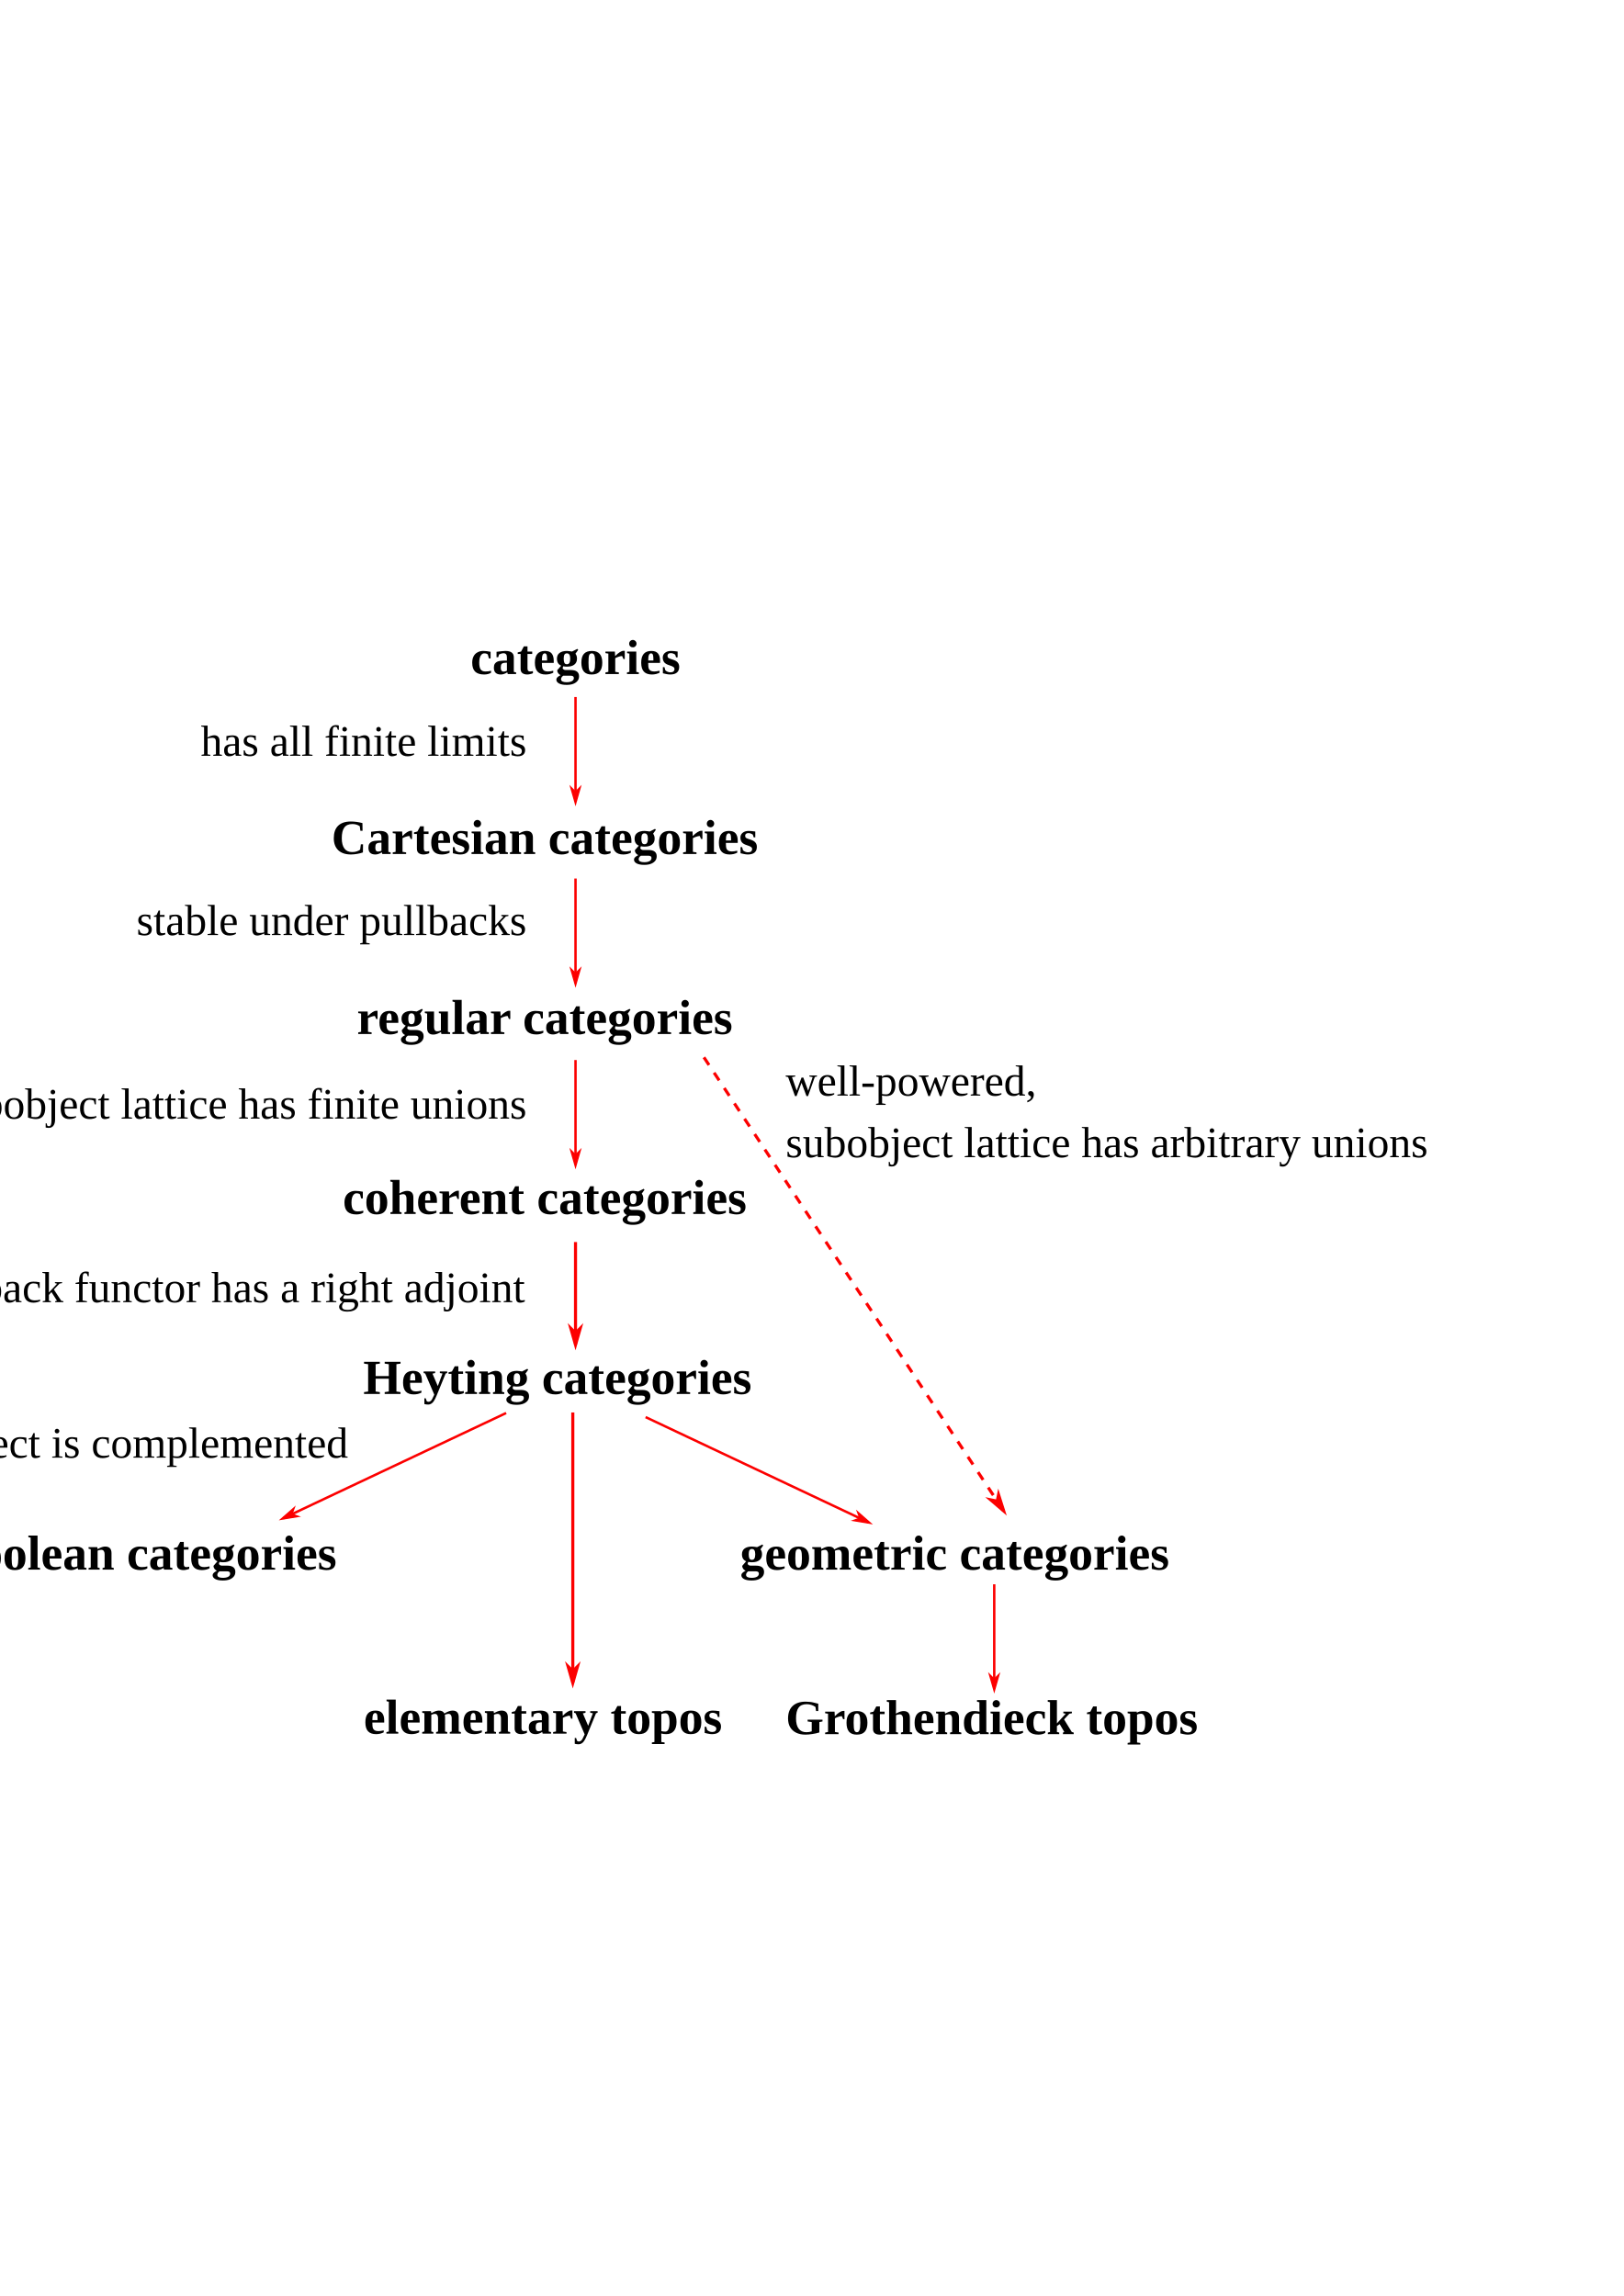
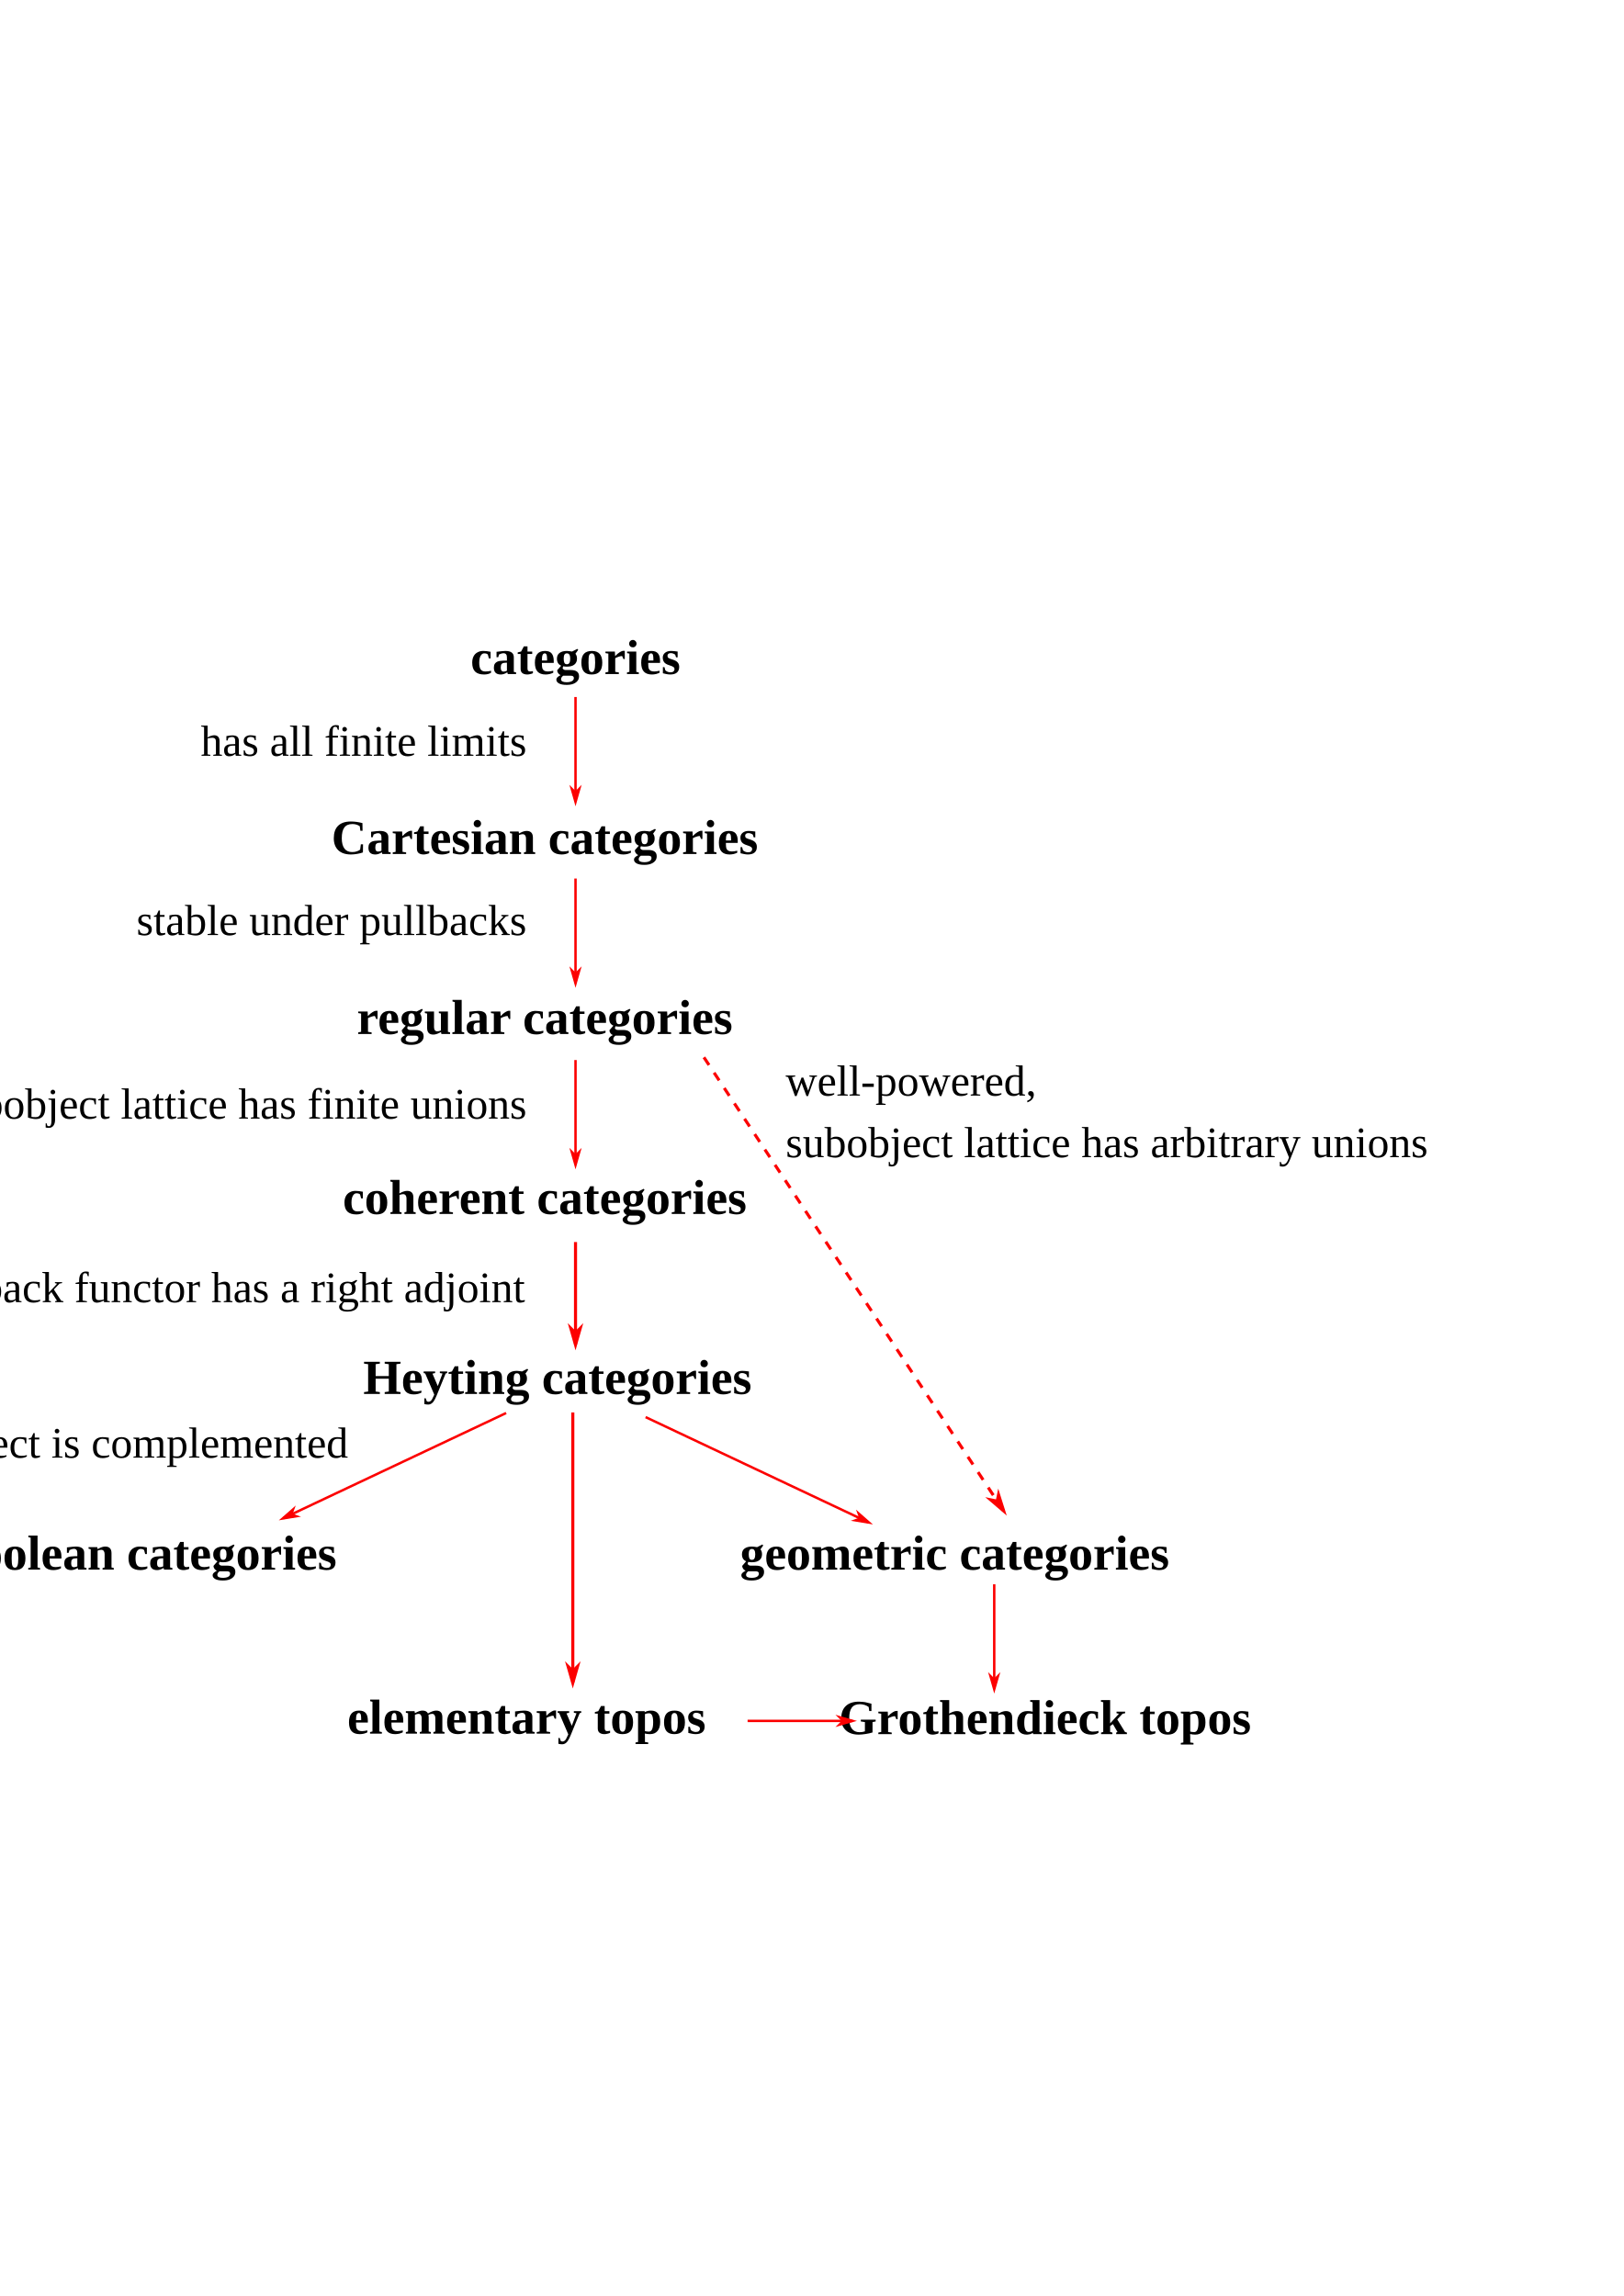
<svg xmlns="http://www.w3.org/2000/svg" width="210mm" height="297mm" viewBox="0 0 210 297" version="1.1" id="svg8">
  <defs id="defs2">
    <marker orient="auto" refY="0.0" refX="0.0" id="Arrow1Mstart" style="overflow:visible">
      <path id="path884" d="M 0.0,0.0 L 5.0,-5.0 L -12.5,0.0 L 5.0,5.0 L 0.0,0.0 z " style="fill-rule:evenodd;stroke:#fc0000;stroke-width:1pt;stroke-opacity:1;fill:#fc0000;fill-opacity:1" transform="scale(0.4) translate(10,0)" />
    </marker>
    <marker style="overflow:visible;" id="marker2076" refX="0.0" refY="0.0" orient="auto">
      <path transform="scale(0.4) rotate(180) translate(10,0)" style="fill-rule:evenodd;stroke:#fc0000;stroke-width:1pt;stroke-opacity:1;fill:#fc0000;fill-opacity:1" d="M 0.0,0.0 L 5.0,-5.0 L -12.5,0.0 L 5.0,5.0 L 0.0,0.0 z " id="path2074" />
    </marker>
    <marker style="overflow:visible;" id="marker1877" refX="0.0" refY="0.0" orient="auto">
      <path transform="scale(0.4) rotate(180) translate(10,0)" style="fill-rule:evenodd;stroke:#fc0000;stroke-width:1pt;stroke-opacity:1;fill:#fc0000;fill-opacity:1" d="M 0.0,0.0 L 5.0,-5.0 L -12.5,0.0 L 5.0,5.0 L 0.0,0.0 z " id="path1875" />
    </marker>
    <marker style="overflow:visible;" id="marker1702" refX="0.0" refY="0.0" orient="auto">
      <path transform="scale(0.4) rotate(180) translate(10,0)" style="fill-rule:evenodd;stroke:#fc0000;stroke-width:1pt;stroke-opacity:1;fill:#fc0000;fill-opacity:1" d="M 0.0,0.0 L 5.0,-5.0 L -12.5,0.0 L 5.0,5.0 L 0.0,0.0 z " id="path1700" />
    </marker>
    <marker style="overflow:visible;" id="marker1557" refX="0.0" refY="0.0" orient="auto">
      <path transform="scale(0.4) rotate(180) translate(10,0)" style="fill-rule:evenodd;stroke:#fc0000;stroke-width:1pt;stroke-opacity:1;fill:#fc0000;fill-opacity:1" d="M 0.0,0.0 L 5.0,-5.0 L -12.5,0.0 L 5.0,5.0 L 0.0,0.0 z " id="path1555" />
    </marker>
    <marker style="overflow:visible;" id="marker1424" refX="0.0" refY="0.0" orient="auto">
      <path transform="scale(0.4) rotate(180) translate(10,0)" style="fill-rule:evenodd;stroke:#fc0000;stroke-width:1pt;stroke-opacity:1;fill:#fc0000;fill-opacity:1" d="M 0.0,0.0 L 5.0,-5.0 L -12.5,0.0 L 5.0,5.0 L 0.0,0.0 z " id="path1422" />
    </marker>
    <marker style="overflow:visible;" id="marker1333" refX="0.0" refY="0.0" orient="auto">
      <path transform="scale(0.4) rotate(180) translate(10,0)" style="fill-rule:evenodd;stroke:#fc0000;stroke-width:1pt;stroke-opacity:1;fill:#fc0000;fill-opacity:1" d="M 0.0,0.0 L 5.0,-5.0 L -12.5,0.0 L 5.0,5.0 L 0.0,0.0 z " id="path1331" />
    </marker>
    <marker style="overflow:visible;" id="marker1260" refX="0.0" refY="0.0" orient="auto">
      <path transform="scale(0.4) rotate(180) translate(10,0)" style="fill-rule:evenodd;stroke:#fc0000;stroke-width:1pt;stroke-opacity:1;fill:#fc0000;fill-opacity:1" d="M 0.0,0.0 L 5.0,-5.0 L -12.5,0.0 L 5.0,5.0 L 0.0,0.0 z " id="path1258" />
    </marker>
    <marker orient="auto" refY="0.0" refX="0.0" id="Arrow1Mend" style="overflow:visible;">
      <path id="path887" d="M 0.0,0.0 L 5.0,-5.0 L -12.5,0.0 L 5.0,5.0 L 0.0,0.0 z " style="fill-rule:evenodd;stroke:#fc0000;stroke-width:1pt;stroke-opacity:1;fill:#fc0000;fill-opacity:1" transform="scale(0.4) rotate(180) translate(10,0)" />
    </marker>
    <marker orient="auto" refY="0" refX="0" id="Arrow1Mend-3" style="overflow:visible">
      <path id="path887-6" d="M 0,0 5,-5 -12.5,0 5,5 Z" style="fill:#fc0000;fill-opacity:1;fill-rule:evenodd;stroke:#fc0000;stroke-width:1pt;stroke-opacity:1" transform="matrix(-0.4,0,0,-0.4,-4,0)" />
    </marker>
    <marker orient="auto" refY="0" refX="0" id="Arrow1Mend-5" style="overflow:visible">
      <path id="path887-3" d="M 0,0 5,-5 -12.5,0 5,5 Z" style="fill:#fc0000;fill-opacity:1;fill-rule:evenodd;stroke:#fc0000;stroke-width:1pt;stroke-opacity:1" transform="matrix(-0.4,0,0,-0.4,-4,0)" />
    </marker>
    <marker orient="auto" refY="0" refX="0" id="Arrow1Mend-6" style="overflow:visible">
      <path id="path887-2" d="M 0,0 5,-5 -12.5,0 5,5 Z" style="fill:#fc0000;fill-opacity:1;fill-rule:evenodd;stroke:#fc0000;stroke-width:1pt;stroke-opacity:1" transform="matrix(-0.4,0,0,-0.4,-4,0)" />
    </marker>
    <marker orient="auto" refY="0" refX="0" id="Arrow1Mend-2" style="overflow:visible">
      <path id="path887-7" d="M 0,0 5,-5 -12.5,0 5,5 Z" style="fill:#fc0000;fill-opacity:1;fill-rule:evenodd;stroke:#fc0000;stroke-width:1pt;stroke-opacity:1" transform="matrix(-0.4,0,0,-0.4,-4,0)" />
    </marker>
    <marker orient="auto" refY="0" refX="0" id="Arrow1Mend-9" style="overflow:visible">
      <path id="path887-36" d="M 0,0 5,-5 -12.5,0 5,5 Z" style="fill:#fc0000;fill-opacity:1;fill-rule:evenodd;stroke:#fc0000;stroke-width:1pt;stroke-opacity:1" transform="matrix(-0.4,0,0,-0.4,-4,0)" />
    </marker>
    <marker orient="auto" refY="0" refX="0" id="Arrow1Mend-62" style="overflow:visible">
      <path id="path887-61" d="M 0,0 5,-5 -12.5,0 5,5 Z" style="fill:#fc0000;fill-opacity:1;fill-rule:evenodd;stroke:#fc0000;stroke-width:1pt;stroke-opacity:1" transform="matrix(-0.4,0,0,-0.4,-4,0)" />
    </marker>
    <marker orient="auto" refY="0" refX="0" id="Arrow1Mend-7" style="overflow:visible">
      <path id="path887-9" d="M 0,0 5,-5 -12.5,0 5,5 Z" style="fill:#fc0000;fill-opacity:1;fill-rule:evenodd;stroke:#fc0000;stroke-width:1pt;stroke-opacity:1" transform="matrix(-0.4,0,0,-0.4,-4,0)" />
    </marker>
+     <marker style="overflow:visible" id="marker2076-3" refX="0" refY="0" orient="auto">
+       <path transform="matrix(-0.4,0,0,-0.4,-4,0)" style="fill:#fc0000;fill-opacity:1;fill-rule:evenodd;stroke:#fc0000;stroke-width:1pt;stroke-opacity:1" d="M 0,0 5,-5 -12.5,0 5,5 Z" id="path2074-6" />
+     </marker>
  </defs>
  <g id="layer1">
    <path style="opacity:1;vector-effect:none;fill:none;fill-opacity:1;stroke:#fc0000;stroke-width:0.397;stroke-linecap:butt;stroke-linejoin:miter;stroke-miterlimit:4;stroke-dasharray:1.191, 1.191;stroke-dashoffset:0;stroke-opacity:1;marker-start:url(#Arrow1Mstart)" d="M 129.778,195.4 90.62,136.133" id="path24-5" />
    <text xml:space="preserve" style="font-style:normal;font-variant:normal;font-weight:bold;font-stretch:normal;font-size:6.35px;line-height:1.25;font-family:'Times New Roman';-inkscape-font-specification:'Times New Roman, Bold';font-variant-ligatures:normal;font-variant-caps:normal;font-variant-numeric:normal;font-feature-settings:normal;text-align:start;letter-spacing:0px;word-spacing:0px;writing-mode:lr-tb;text-anchor:start;fill:#000000;fill-opacity:1;stroke:none;stroke-width:0.265" x="60.857" y="87.185" id="text12">
      <tspan id="tspan10" x="60.857" y="87.185" style="stroke-width:0.265">categories</tspan>
    </text>
    <text xml:space="preserve" style="font-style:normal;font-variant:normal;font-weight:bold;font-stretch:normal;font-size:6.35px;line-height:1.25;font-family:'Times New Roman';-inkscape-font-specification:'Times New Roman, Bold';font-variant-ligatures:normal;font-variant-caps:normal;font-variant-numeric:normal;font-feature-settings:normal;text-align:center;letter-spacing:0px;word-spacing:0px;writing-mode:lr-tb;text-anchor:middle;fill:#000000;fill-opacity:1;stroke:none;stroke-width:0.265" x="74.421" y="110.467" id="text16">
      <tspan x="74.421" y="110.467" style="text-align:center;text-anchor:middle;stroke-width:0.265" id="tspan26">Cartesian categories</tspan>
    </text>
    <text xml:space="preserve" style="font-style:normal;font-variant:normal;font-weight:bold;font-stretch:normal;font-size:5.644px;line-height:1.25;font-family:'Times New Roman';-inkscape-font-specification:'Times New Roman, Bold';font-variant-ligatures:normal;font-variant-caps:normal;font-variant-numeric:normal;font-feature-settings:normal;text-align:start;letter-spacing:0px;word-spacing:0px;writing-mode:lr-tb;text-anchor:start;fill:#000000;fill-opacity:1;stroke:none;stroke-width:0.265" x="50.568" y="97.769" id="text20">
      <tspan x="50.568" y="97.769" style="font-style:normal;font-variant:normal;font-weight:normal;font-stretch:normal;font-size:5.644px;font-family:'Times New Roman';-inkscape-font-specification:'Times New Roman, ';text-align:center;text-anchor:middle;stroke-width:0.265" id="tspan22">has all finite limits</tspan>
    </text>
    <text xml:space="preserve" style="font-style:normal;font-variant:normal;font-weight:bold;font-stretch:normal;font-size:6.35px;line-height:1.25;font-family:'Times New Roman';-inkscape-font-specification:'Times New Roman, Bold';font-variant-ligatures:normal;font-variant-caps:normal;font-variant-numeric:normal;font-feature-settings:normal;text-align:center;letter-spacing:0px;word-spacing:0px;writing-mode:lr-tb;text-anchor:middle;fill:#000000;fill-opacity:1;stroke:none;stroke-width:0.265" x="74.43" y="133.748" id="text30">
      <tspan x="74.43" y="133.748" style="text-align:center;text-anchor:middle;stroke-width:0.265" id="tspan32">regular categories</tspan>
    </text>
    <text xml:space="preserve" style="font-style:normal;font-variant:normal;font-weight:bold;font-stretch:normal;font-size:5.644px;line-height:1.25;font-family:'Times New Roman';-inkscape-font-specification:'Times New Roman, Bold';font-variant-ligatures:normal;font-variant-caps:normal;font-variant-numeric:normal;font-feature-settings:normal;text-align:start;letter-spacing:0px;word-spacing:0px;writing-mode:lr-tb;text-anchor:start;fill:#000000;fill-opacity:1;stroke:none;stroke-width:0.265" x="46.412" y="120.952" id="text36">
      <tspan x="46.412" y="120.952" style="font-style:normal;font-variant:normal;font-weight:normal;font-stretch:normal;font-size:5.644px;font-family:'Times New Roman';-inkscape-font-specification:'Times New Roman, ';text-align:center;text-anchor:middle;stroke-width:0.265" id="tspan38">stable under pullbacks</tspan>
    </text>
    <text xml:space="preserve" style="font-style:normal;font-variant:normal;font-weight:bold;font-stretch:normal;font-size:6.35px;line-height:1.25;font-family:'Times New Roman';-inkscape-font-specification:'Times New Roman, Bold';font-variant-ligatures:normal;font-variant-caps:normal;font-variant-numeric:normal;font-feature-settings:normal;text-align:start;letter-spacing:0px;word-spacing:0px;writing-mode:lr-tb;text-anchor:start;fill:#000000;fill-opacity:1;stroke:none;stroke-width:0.265" x="74.425" y="157.029" id="text42">
      <tspan x="74.425" y="157.029" style="text-align:center;text-anchor:middle;stroke-width:0.265" id="tspan44">coherent categories</tspan>
    </text>
    <text xml:space="preserve" style="font-style:normal;font-variant:normal;font-weight:bold;font-stretch:normal;font-size:5.644px;line-height:1.25;font-family:'Times New Roman';-inkscape-font-specification:'Times New Roman, Bold';font-variant-ligatures:normal;font-variant-caps:normal;font-variant-numeric:normal;font-feature-settings:normal;text-align:start;letter-spacing:0px;word-spacing:0px;writing-mode:lr-tb;text-anchor:start;fill:#000000;fill-opacity:1;stroke:none;stroke-width:0.265" x="26.91" y="144.696" id="text48">
      <tspan x="26.91" y="144.696" style="font-weight:normal;font-size:5.644px;text-align:center;text-anchor:middle;stroke-width:0.265" id="tspan50">every subobject lattice has finite unions</tspan>
    </text>
    <path style="opacity:1;vector-effect:none;fill:none;fill-opacity:1;stroke:#fc0000;stroke-width:0.313;stroke-linecap:butt;stroke-linejoin:miter;stroke-miterlimit:4;stroke-dasharray:none;stroke-dashoffset:0;stroke-opacity:1;marker-end:url(#marker1424)" d="m 74.434,113.641 -10e-7,13.524" id="path24-3" />
    <path style="opacity:1;vector-effect:none;fill:none;fill-opacity:1;stroke:#fc0000;stroke-width:0.313;stroke-linecap:butt;stroke-linejoin:miter;stroke-miterlimit:4;stroke-dasharray:none;stroke-dashoffset:0;stroke-opacity:1;marker-end:url(#marker1260)" d="m 74.434,137.121 -10e-7,13.524" id="path24-3-6" />
    <text xml:space="preserve" style="font-style:normal;font-variant:normal;font-weight:bold;font-stretch:normal;font-size:6.35px;line-height:1.25;font-family:'Times New Roman';-inkscape-font-specification:'Times New Roman, Bold';font-variant-ligatures:normal;font-variant-caps:normal;font-variant-numeric:normal;font-feature-settings:normal;text-align:start;letter-spacing:0px;word-spacing:0px;writing-mode:lr-tb;text-anchor:start;fill:#000000;fill-opacity:1;stroke:none;stroke-width:0.265" x="127.442" y="203.04" id="text42-7">
      <tspan x="127.442" y="203.04" style="text-align:center;text-anchor:middle;stroke-width:0.265" id="tspan44-3">geometric categories</tspan>
    </text>
    <text xml:space="preserve" style="font-style:normal;font-variant:normal;font-weight:bold;font-stretch:normal;font-size:6.35px;line-height:1.25;font-family:'Times New Roman';-inkscape-font-specification:'Times New Roman, Bold';font-variant-ligatures:normal;font-variant-caps:normal;font-variant-numeric:normal;font-feature-settings:normal;text-align:start;letter-spacing:0px;word-spacing:0px;writing-mode:lr-tb;text-anchor:start;fill:#000000;fill-opacity:1;stroke:none;stroke-width:0.265" x="76.067" y="180.31" id="text42-7-6">
      <tspan x="76.067" y="180.31" style="text-align:center;text-anchor:middle;stroke-width:0.265" id="tspan44-3-9">Heyting categories</tspan>
    </text>
    <path style="opacity:1;vector-effect:none;fill:none;fill-opacity:1;stroke:#fc0000;stroke-width:0.397;stroke-linecap:butt;stroke-linejoin:miter;stroke-miterlimit:4;stroke-dasharray:none;stroke-dashoffset:0;stroke-opacity:1;marker-end:url(#Arrow1Mend)" d="m 74.434,160.666 -10e-7,13.229" id="path24-3-6-1" />
    <text xml:space="preserve" style="font-style:normal;font-variant:normal;font-weight:bold;font-stretch:normal;font-size:6.35px;line-height:1.25;font-family:'Times New Roman';-inkscape-font-specification:'Times New Roman, Bold';font-variant-ligatures:normal;font-variant-caps:normal;font-variant-numeric:normal;font-feature-settings:normal;text-align:start;letter-spacing:0px;word-spacing:0px;writing-mode:lr-tb;text-anchor:start;fill:#000000;fill-opacity:1;stroke:none;stroke-width:0.265" x="22.216" y="203.04" id="text42-7-6-2">
      <tspan x="22.216" y="203.04" style="text-align:center;text-anchor:middle;stroke-width:0.265" id="tspan44-3-9-0">Boolean categories</tspan>
    </text>
    <path style="opacity:1;vector-effect:none;fill:none;fill-opacity:1;stroke:#fc0000;stroke-width:0.315;stroke-linecap:butt;stroke-linejoin:miter;stroke-miterlimit:4;stroke-dasharray:none;stroke-dashoffset:0;stroke-opacity:1;marker-end:url(#marker1702)" d="M 83.499,183.311 112.339,196.928" id="path24-5-6" />
-     <text xml:space="preserve" style="font-style:normal;font-variant:normal;font-weight:bold;font-stretch:normal;font-size:6.35px;line-height:1.25;font-family:'Times New Roman';-inkscape-font-specification:'Times New Roman, Bold';font-variant-ligatures:normal;font-variant-caps:normal;font-variant-numeric:normal;font-feature-settings:normal;text-align:start;letter-spacing:0px;word-spacing:0px;writing-mode:lr-tb;text-anchor:start;fill:#000000;fill-opacity:1;stroke:none;stroke-width:0.265" x="132.242" y="224.317" id="text42-7-0">
-       <tspan x="132.242" y="224.317" style="text-align:center;text-anchor:middle;stroke-width:0.265" id="tspan44-3-2">Grothendieck topos</tspan>
+     <text xml:space="preserve" style="font-style:normal;font-variant:normal;font-weight:bold;font-stretch:normal;font-size:6.35px;line-height:1.25;font-family:'Times New Roman';-inkscape-font-specification:'Times New Roman, Bold';font-variant-ligatures:normal;font-variant-caps:normal;font-variant-numeric:normal;font-feature-settings:normal;text-align:start;letter-spacing:0px;word-spacing:0px;writing-mode:lr-tb;text-anchor:start;fill:#000000;fill-opacity:1;stroke:none;stroke-width:0.265" x="139.121" y="224.317" id="text42-7-0">
+       <tspan x="139.121" y="224.317" style="text-align:center;text-anchor:middle;stroke-width:0.265" id="tspan44-3-2">Grothendieck topos</tspan>
    </text>
    <path style="opacity:1;vector-effect:none;fill:none;fill-opacity:1;stroke:#fc0000;stroke-width:0.313;stroke-linecap:butt;stroke-linejoin:miter;stroke-miterlimit:4;stroke-dasharray:none;stroke-dashoffset:0;stroke-opacity:1;marker-end:url(#marker2076)" d="m 128.588,204.936 v 13.524" id="path24-3-6-1-3-6" />
    <text xml:space="preserve" style="font-style:normal;font-variant:normal;font-weight:bold;font-stretch:normal;font-size:5.644px;line-height:1.25;font-family:'Times New Roman';-inkscape-font-specification:'Times New Roman, Bold';font-variant-ligatures:normal;font-variant-caps:normal;font-variant-numeric:normal;font-feature-settings:normal;text-align:start;letter-spacing:0px;word-spacing:0px;writing-mode:lr-tb;text-anchor:start;fill:#000000;fill-opacity:1;stroke:none;stroke-width:0.265" x="31.863" y="168.445" id="text48-1">
      <tspan x="31.863" y="168.445" style="font-weight:normal;font-size:5.644px;text-align:center;text-anchor:middle;stroke-width:0.265" id="tspan1084">pullback functor has a right adjoint</tspan>
    </text>
    <text xml:space="preserve" style="font-style:normal;font-variant:normal;font-weight:bold;font-stretch:normal;font-size:5.644px;line-height:1.25;font-family:'Times New Roman';-inkscape-font-specification:'Times New Roman, Bold';font-variant-ligatures:normal;font-variant-caps:normal;font-variant-numeric:normal;font-feature-settings:normal;text-align:start;letter-spacing:0px;word-spacing:0px;writing-mode:lr-tb;text-anchor:start;fill:#000000;fill-opacity:1;stroke:none;stroke-width:0.265" x="10.863" y="188.553" id="text48-9">
      <tspan x="10.863" y="188.553" style="font-weight:normal;font-size:5.644px;text-align:center;text-anchor:middle;stroke-width:0.265" id="tspan50-0">every subobject is complemented</tspan>
    </text>
    <text xml:space="preserve" style="font-style:normal;font-variant:normal;font-weight:bold;font-stretch:normal;font-size:5.644px;line-height:1.25;font-family:'Times New Roman';-inkscape-font-specification:'Times New Roman, Bold';font-variant-ligatures:normal;font-variant-caps:normal;font-variant-numeric:normal;font-feature-settings:normal;text-align:start;letter-spacing:0px;word-spacing:0px;writing-mode:lr-tb;text-anchor:start;fill:#000000;fill-opacity:1;stroke:none;stroke-width:0.265;" x="101.616" y="141.722" id="text48-2">
      <tspan id="tspan46-3" x="101.616" y="141.722" style="font-weight:normal;text-align:start;text-anchor:start;stroke-width:0.265;font-size:5.644px;">well-powered,</tspan>
      <tspan x="101.616" y="149.687" style="font-weight:normal;text-align:start;text-anchor:start;stroke-width:0.265;font-size:5.644px;" id="tspan1110">subobject lattice has arbitrary unions</tspan>
    </text>
-     <text xml:space="preserve" style="font-style:normal;font-variant:normal;font-weight:bold;font-stretch:normal;font-size:6.35px;line-height:1.25;font-family:'Times New Roman';-inkscape-font-specification:'Times New Roman, Bold';font-variant-ligatures:normal;font-variant-caps:normal;font-variant-numeric:normal;font-feature-settings:normal;text-align:start;letter-spacing:0px;word-spacing:0px;writing-mode:lr-tb;text-anchor:start;fill:#000000;fill-opacity:1;stroke:none;stroke-width:0.265" x="74.191" y="224.261" id="text42-7-0-9">
-       <tspan x="74.191" y="224.261" style="text-align:center;text-anchor:middle;stroke-width:0.265" id="tspan44-3-2-2">elementary topos</tspan>
+     <text xml:space="preserve" style="font-style:normal;font-variant:normal;font-weight:bold;font-stretch:normal;font-size:6.35px;line-height:1.25;font-family:'Times New Roman';-inkscape-font-specification:'Times New Roman, Bold';font-variant-ligatures:normal;font-variant-caps:normal;font-variant-numeric:normal;font-feature-settings:normal;text-align:start;letter-spacing:0px;word-spacing:0px;writing-mode:lr-tb;text-anchor:start;fill:#000000;fill-opacity:1;stroke:none;stroke-width:0.265" x="72.075" y="224.261" id="text42-7-0-9">
+       <tspan x="72.075" y="224.261" style="text-align:center;text-anchor:middle;stroke-width:0.265" id="tspan44-3-2-2">elementary topos</tspan>
    </text>
    <path style="opacity:1;vector-effect:none;fill:none;fill-opacity:1;stroke:#fc0000;stroke-width:0.315;stroke-linecap:butt;stroke-linejoin:miter;stroke-miterlimit:4;stroke-dasharray:none;stroke-dashoffset:0;stroke-opacity:1;marker-end:url(#marker1877)" d="M 65.461,182.782 36.621,196.398" id="path24-5-6-8" />
    <path style="opacity:1;vector-effect:none;fill:none;fill-opacity:1;stroke:#fc0000;stroke-width:0.397;stroke-linecap:butt;stroke-linejoin:miter;stroke-miterlimit:4;stroke-dasharray:none;stroke-dashoffset:0;stroke-opacity:1;marker-end:url(#marker1557)" d="m 74.083,182.711 -10e-7,34.925" id="path24-3-6-1-9" />
    <path style="opacity:1;vector-effect:none;fill:none;fill-opacity:1;stroke:#fc0000;stroke-width:0.313;stroke-linecap:butt;stroke-linejoin:miter;stroke-miterlimit:4;stroke-dasharray:none;stroke-dashoffset:0;stroke-opacity:1;marker-end:url(#marker1333)" d="m 74.434,90.161 -10e-7,13.524" id="path24-3-7" />
+     <path style="opacity:1;vector-effect:none;fill:none;fill-opacity:1;stroke:#fc0000;stroke-width:0.313;stroke-linecap:butt;stroke-linejoin:miter;stroke-miterlimit:4;stroke-dasharray:none;stroke-dashoffset:0;stroke-opacity:1;marker-end:url(#marker2076-3)" d="M 96.69,222.608 H 110.214" id="path24-3-6-1-3-6-7" />
  </g>
</svg>
